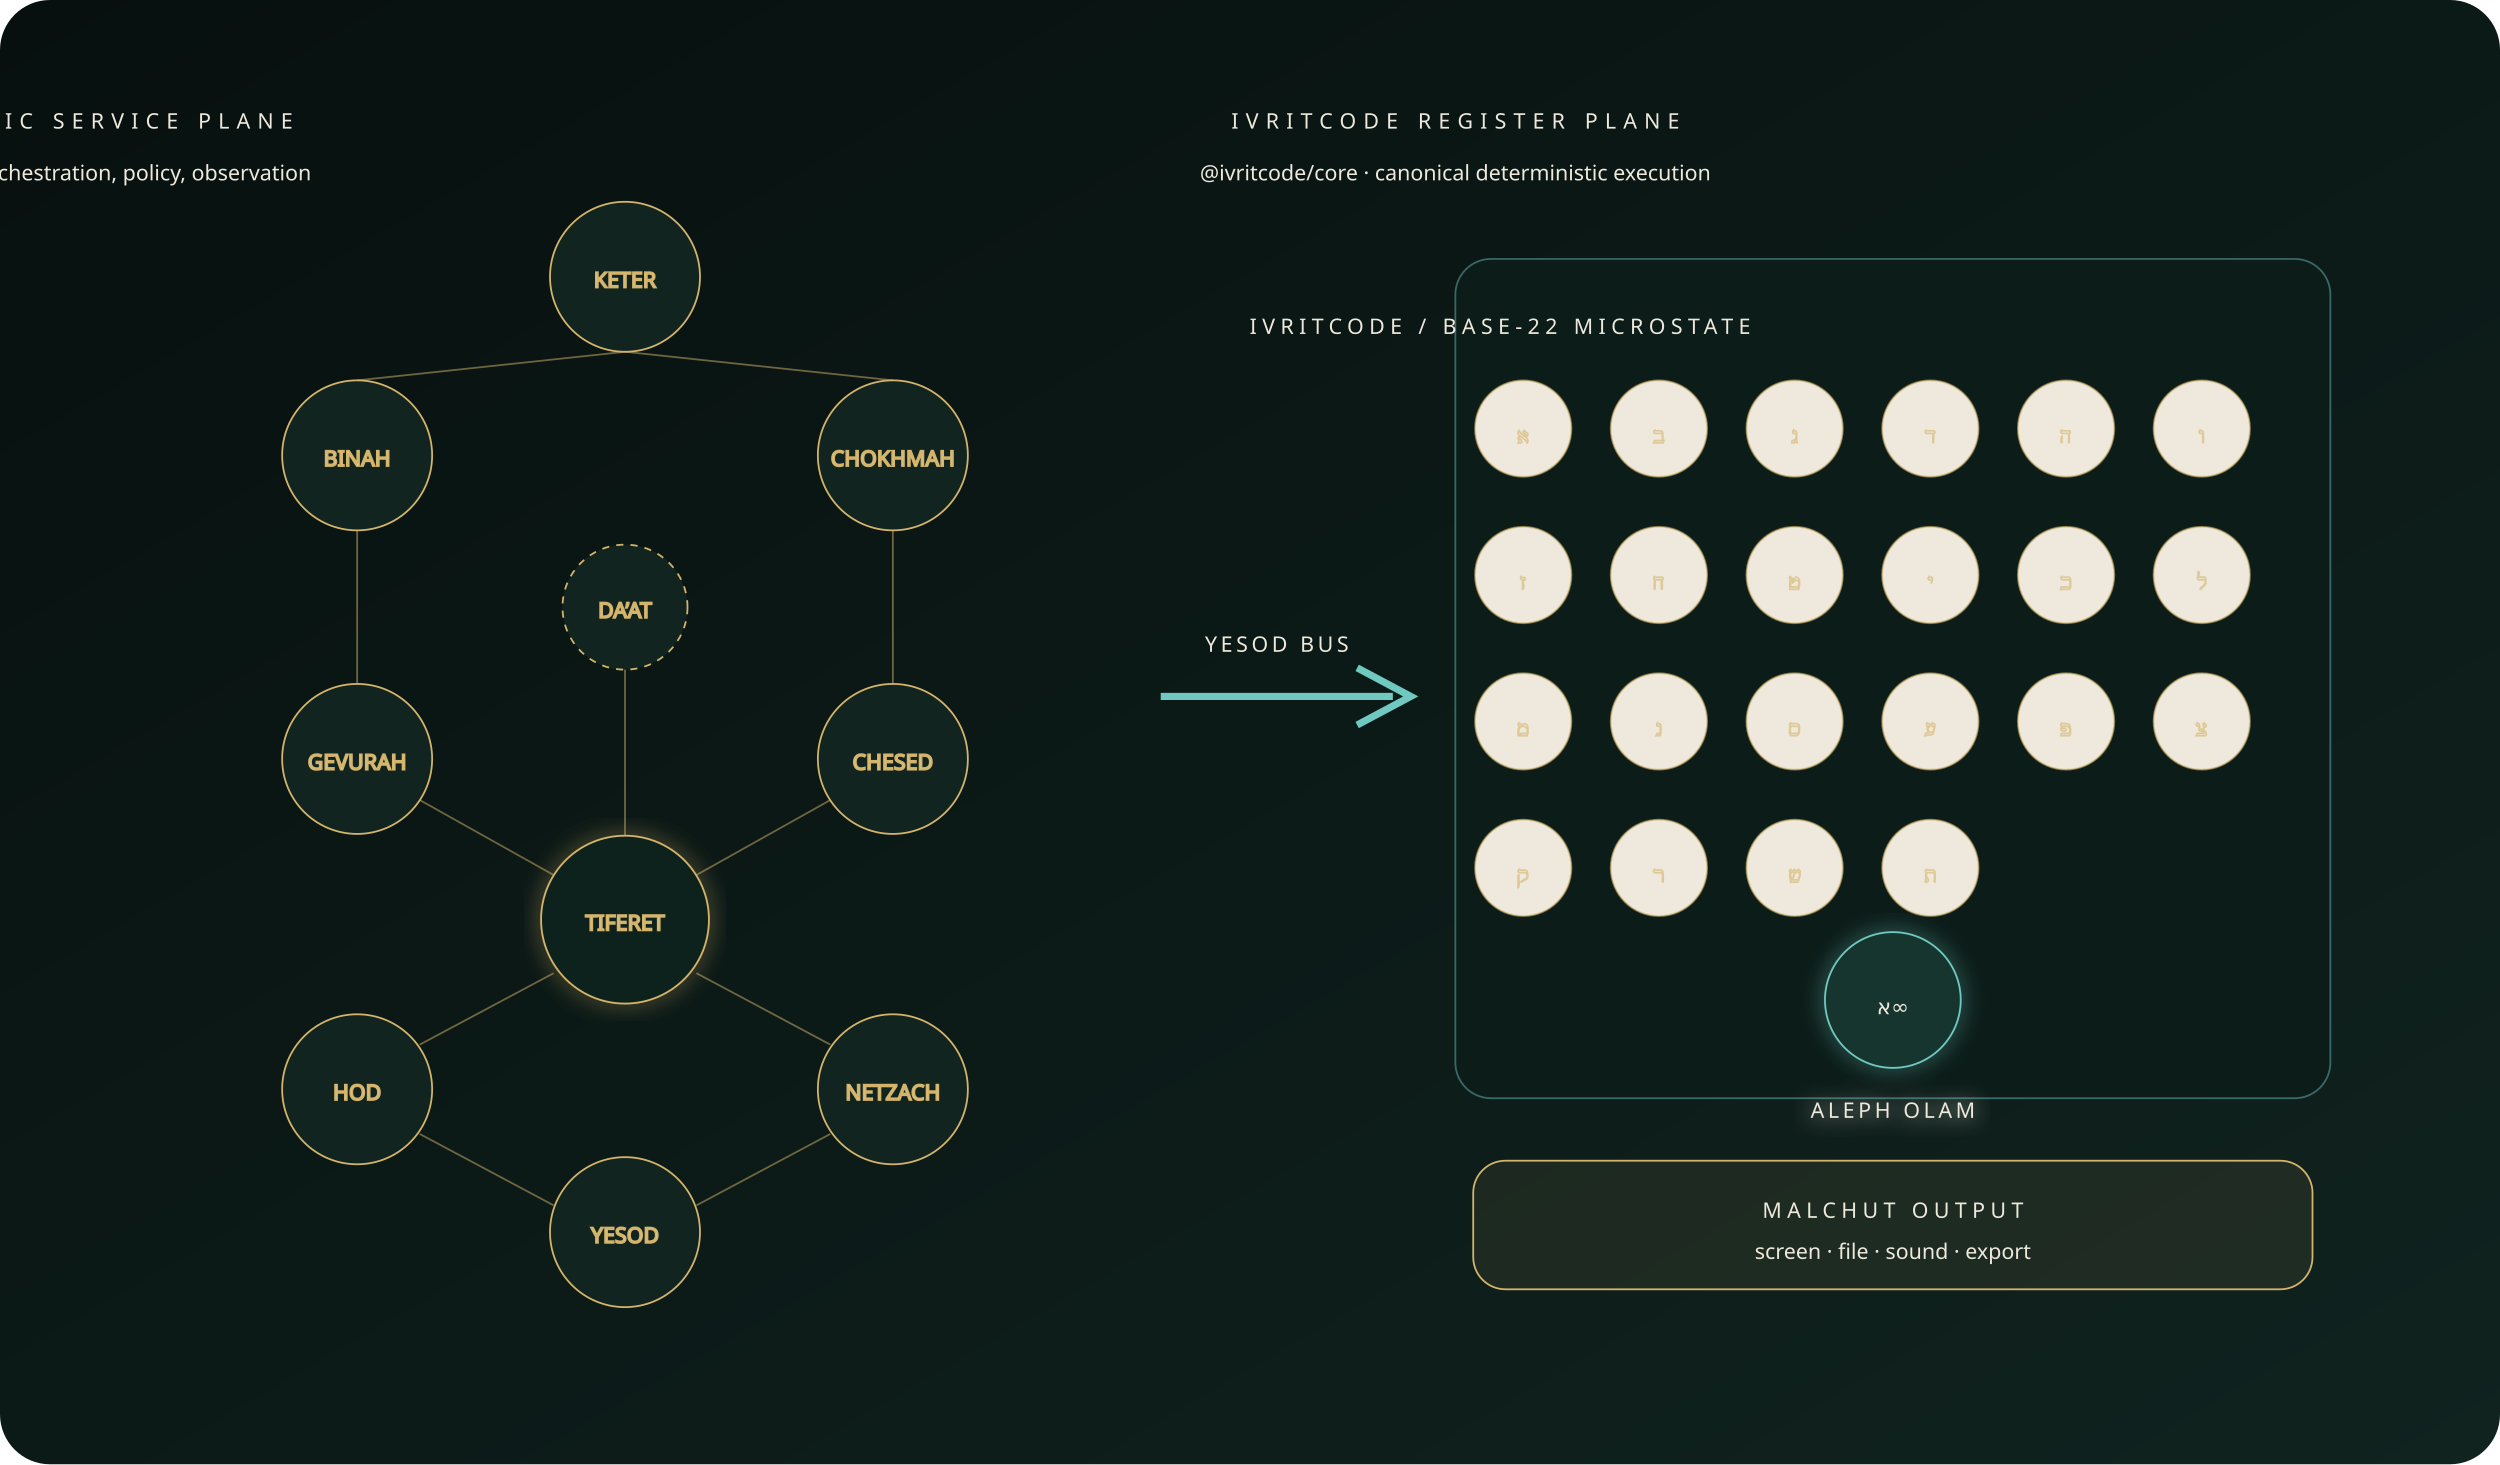
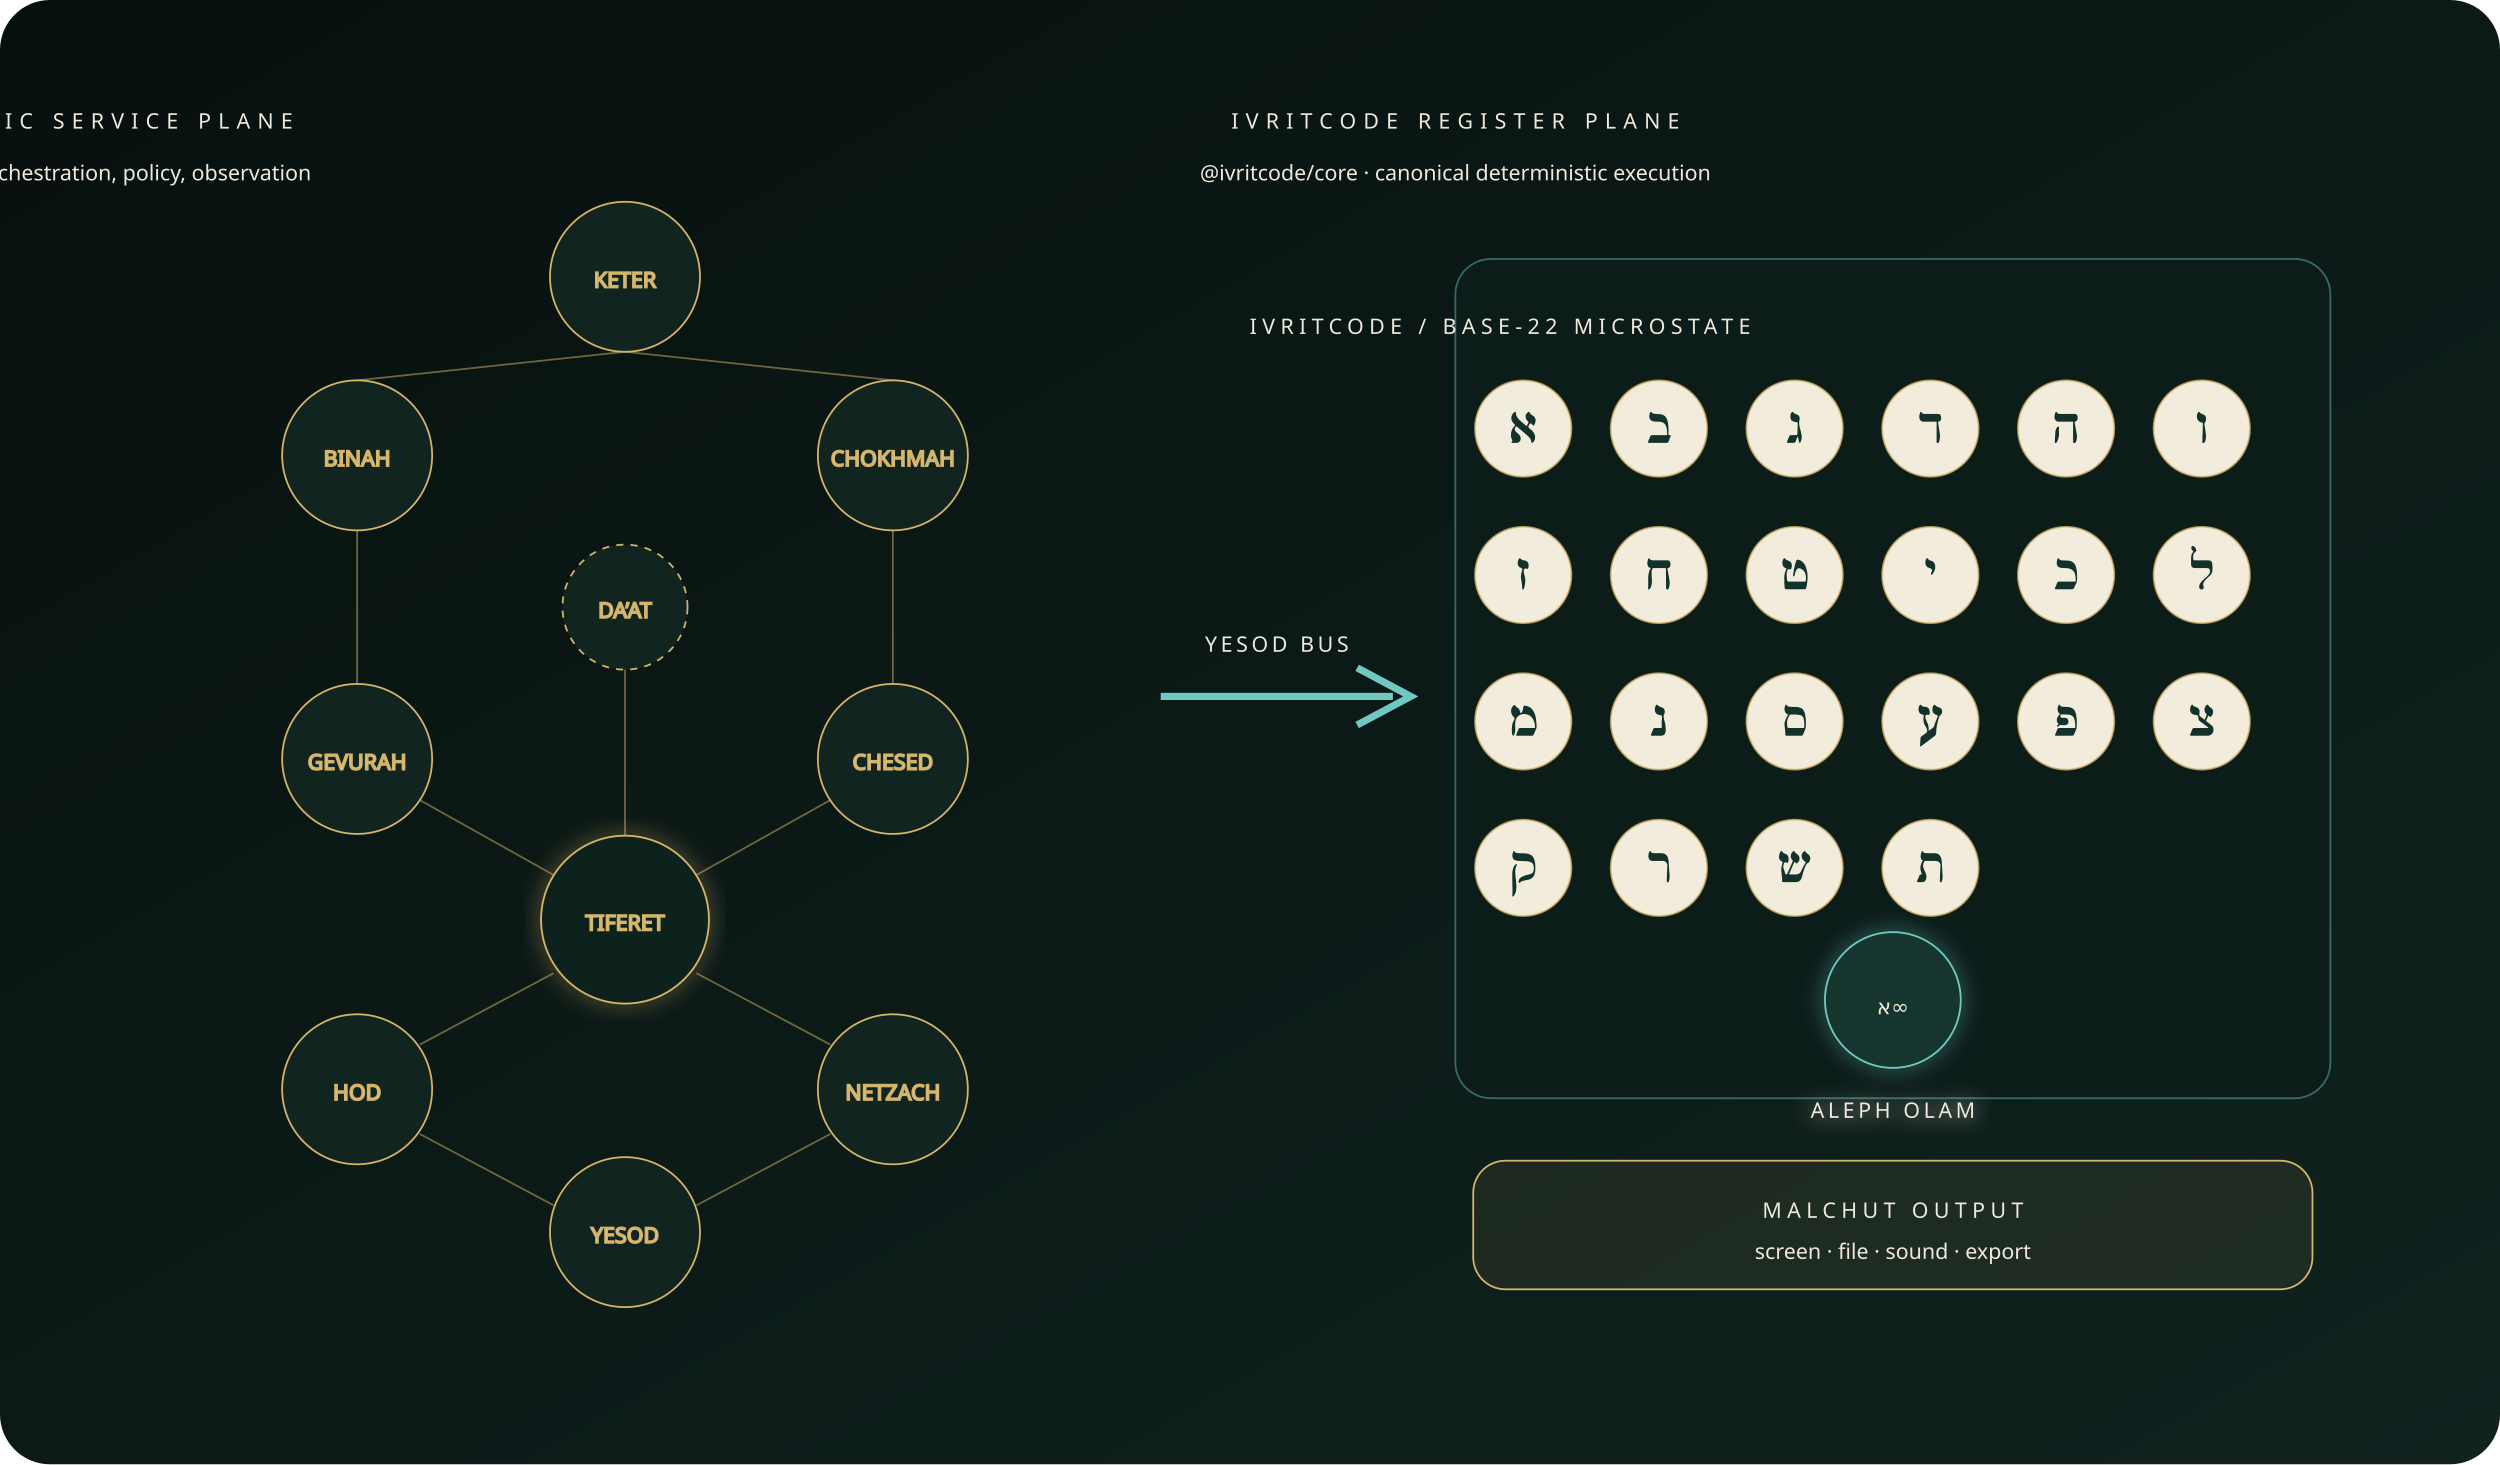
<svg xmlns="http://www.w3.org/2000/svg" viewBox="0 0 1400 820" role="img" aria-labelledby="title desc">
  <defs>
    <linearGradient id="bg" x2="1" y2="1">
      <stop stop-color="#07100f" />
      <stop offset="1" stop-color="#10231f" />
    </linearGradient>
    <filter id="glow">
      <feGaussianBlur stdDeviation="6" result="b" />
      <feMerge>
        <feMergeNode in="b" />
        <feMergeNode in="SourceGraphic" />
      </feMerge>
    </filter>
  </defs>
  <rect width="1400" height="820" rx="28" fill="url(#bg)" />
  <g font-family="system-ui,sans-serif">
    <text x="46" y="72" text-anchor="start" fill="#d4b46a" font-size="18" letter-spacing="4">SEFIROTIC SERVICE PLANE</text>
    <text x="815" y="72" text-anchor="start" fill="#70c9c1" font-size="18" letter-spacing="4">IVRITCODE REGISTER PLANE</text>
    <text x="46" y="101" text-anchor="start" fill="#9ba9a3" font-size="12">@qec/core · orchestration, policy, observation</text>
    <text x="815" y="101" text-anchor="start" fill="#9ba9a3" font-size="12">@ivritcode/core · canonical deterministic execution</text>
    <g stroke="#d4b46a" fill="#11241f">
      <g transform="translate(350 155)">
        <circle r="42" />
        <text y="6">KETER</text>
      </g>
      <g transform="translate(200 255)">
        <circle r="42" />
        <text y="6">BINAH</text>
      </g>
      <g transform="translate(500 255)">
        <circle r="42" />
        <text y="6">CHOKHMAH</text>
      </g>
      <g transform="translate(350 340)">
        <circle r="35" stroke-dasharray="4 4" />
        <text y="6">DA’AT</text>
      </g>
      <g transform="translate(200 425)">
        <circle r="42" />
        <text y="6">GEVURAH</text>
      </g>
      <g transform="translate(500 425)">
        <circle r="42" />
        <text y="6">CHESED</text>
      </g>
      <g transform="translate(350 515)" filter="url(#glow)">
        <circle r="47" />
        <text y="6">TIFERET</text>
      </g>
      <g transform="translate(200 610)">
        <circle r="42" />
        <text y="6">HOD</text>
      </g>
      <g transform="translate(500 610)">
        <circle r="42" />
        <text y="6">NETZACH</text>
      </g>
      <g transform="translate(350 690)">
        <circle r="42" />
        <text y="6">YESOD</text>
      </g>
    </g>
    <g fill="none" stroke="#d4b46a" stroke-opacity=".5">
      <path d="M350 197L200 213M350 197L500 213M200 297V383M500 297V383M350 375V468M235 448L310 490M465 448L390 490M310 545L235 585M390 545L465 585M235 635L310 675M465 635L390 675" />
    </g>
    <g transform="translate(815 145)">
      <rect width="490" height="470" rx="20" fill="#0c1c19" stroke="#70c9c1" stroke-opacity=".45" />
      <text x="25" y="42" fill="#70c9c1" font-size="14" letter-spacing="3" text-anchor="start">IVRITCODE / BASE-22 MICROSTATE</text>
      <g font-family="serif" font-size="25" fill="#eee9dc" stroke="#d4b46a" stroke-opacity=".6">
        <g transform="translate(38 95)">
          <circle r="27" />
          <text y="8">א</text>
        </g>
        <g transform="translate(114 95)">
          <circle r="27" />
          <text y="8">ב</text>
        </g>
        <g transform="translate(190 95)">
          <circle r="27" />
          <text y="8">ג</text>
        </g>
        <g transform="translate(266 95)">
          <circle r="27" />
          <text y="8">ד</text>
        </g>
        <g transform="translate(342 95)">
          <circle r="27" />
          <text y="8">ה</text>
        </g>
        <g transform="translate(418 95)">
          <circle r="27" />
          <text y="8">ו</text>
        </g>
        <g transform="translate(38 177)">
          <circle r="27" />
          <text y="8">ז</text>
        </g>
        <g transform="translate(114 177)">
          <circle r="27" />
          <text y="8">ח</text>
        </g>
        <g transform="translate(190 177)">
          <circle r="27" />
          <text y="8">ט</text>
        </g>
        <g transform="translate(266 177)">
          <circle r="27" />
          <text y="8">י</text>
        </g>
        <g transform="translate(342 177)">
          <circle r="27" />
          <text y="8">כ</text>
        </g>
        <g transform="translate(418 177)">
          <circle r="27" />
          <text y="8">ל</text>
        </g>
        <g transform="translate(38 259)">
          <circle r="27" />
          <text y="8">מ</text>
        </g>
        <g transform="translate(114 259)">
          <circle r="27" />
          <text y="8">נ</text>
        </g>
        <g transform="translate(190 259)">
          <circle r="27" />
          <text y="8">ס</text>
        </g>
        <g transform="translate(266 259)">
          <circle r="27" />
          <text y="8">ע</text>
        </g>
        <g transform="translate(342 259)">
          <circle r="27" />
          <text y="8">פ</text>
        </g>
        <g transform="translate(418 259)">
          <circle r="27" />
          <text y="8">צ</text>
        </g>
        <g transform="translate(38 341)">
          <circle r="27" />
          <text y="8">ק</text>
        </g>
        <g transform="translate(114 341)">
          <circle r="27" />
          <text y="8">ר</text>
        </g>
        <g transform="translate(190 341)">
          <circle r="27" />
          <text y="8">ש</text>
        </g>
        <g transform="translate(266 341)">
          <circle r="27" />
          <text y="8">ת</text>
        </g>
      </g>
      <g transform="translate(245 415)" filter="url(#glow)">
        <circle r="38" fill="#16352e" stroke="#70c9c1" />
        <text y="8" fill="#eee9dc" font-size="27">א∞</text>
        <text y="66" fill="#70c9c1" font-size="12" letter-spacing="2">ALEPH OLAM</text>
      </g>
    </g>
    <g>
      <path d="M650 390H780" stroke="#70c9c1" stroke-width="4" />
      <path d="M760 374L790 390L760 406" fill="none" stroke="#70c9c1" stroke-width="4" />
      <text x="715" y="365" fill="#70c9c1" font-size="12" letter-spacing="2">YESOD BUS</text>
    </g>
    <rect x="825" y="650" width="470" height="72" rx="18" fill="#d4b46a" fill-opacity=".08" stroke="#d4b46a" />
    <text x="1060" y="682" fill="#d4b46a" font-size="13" letter-spacing="3">MALCHUT OUTPUT</text>
    <text x="1060" y="705" fill="#9ba9a3" font-size="13">screen · file · sound · export</text>
  </g>
-   <style>text{text-anchor:middle;fill:#eee9dc;font-size:12px}.letter text{font-size:24px}</style>
+   <style>text{text-anchor:middle;fill:#eee9dc;font-size:12px}g[transform="translate(815 145)"]&gt;g[font-family="serif"] circle{fill:#f2ecdc;stroke:#d4b46a;stroke-opacity:.75}g[transform="translate(815 145)"]&gt;g[font-family="serif"] text{fill:#12322b;stroke:none;font-size:27px;font-weight:700}.letter text{font-size:24px}</style>
</svg>
